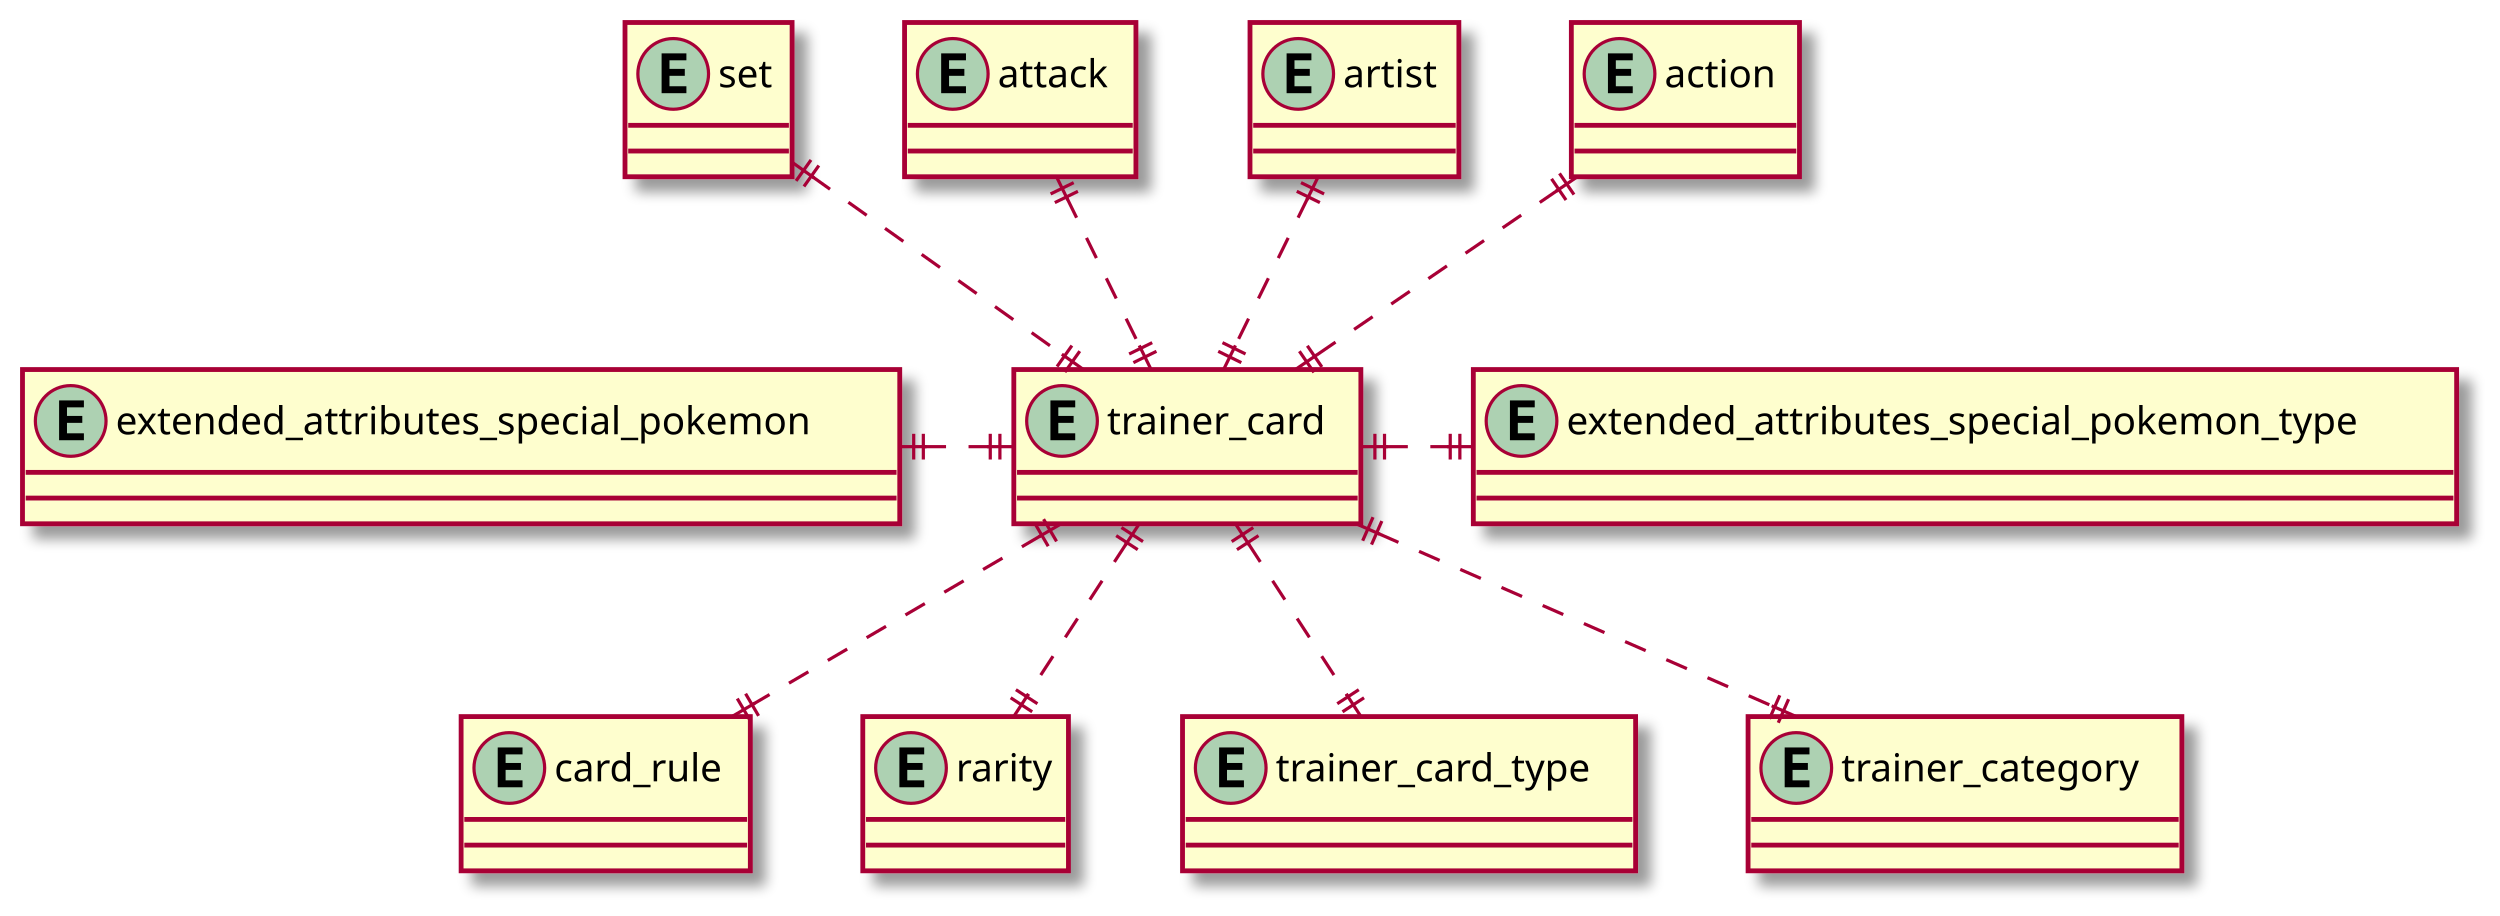
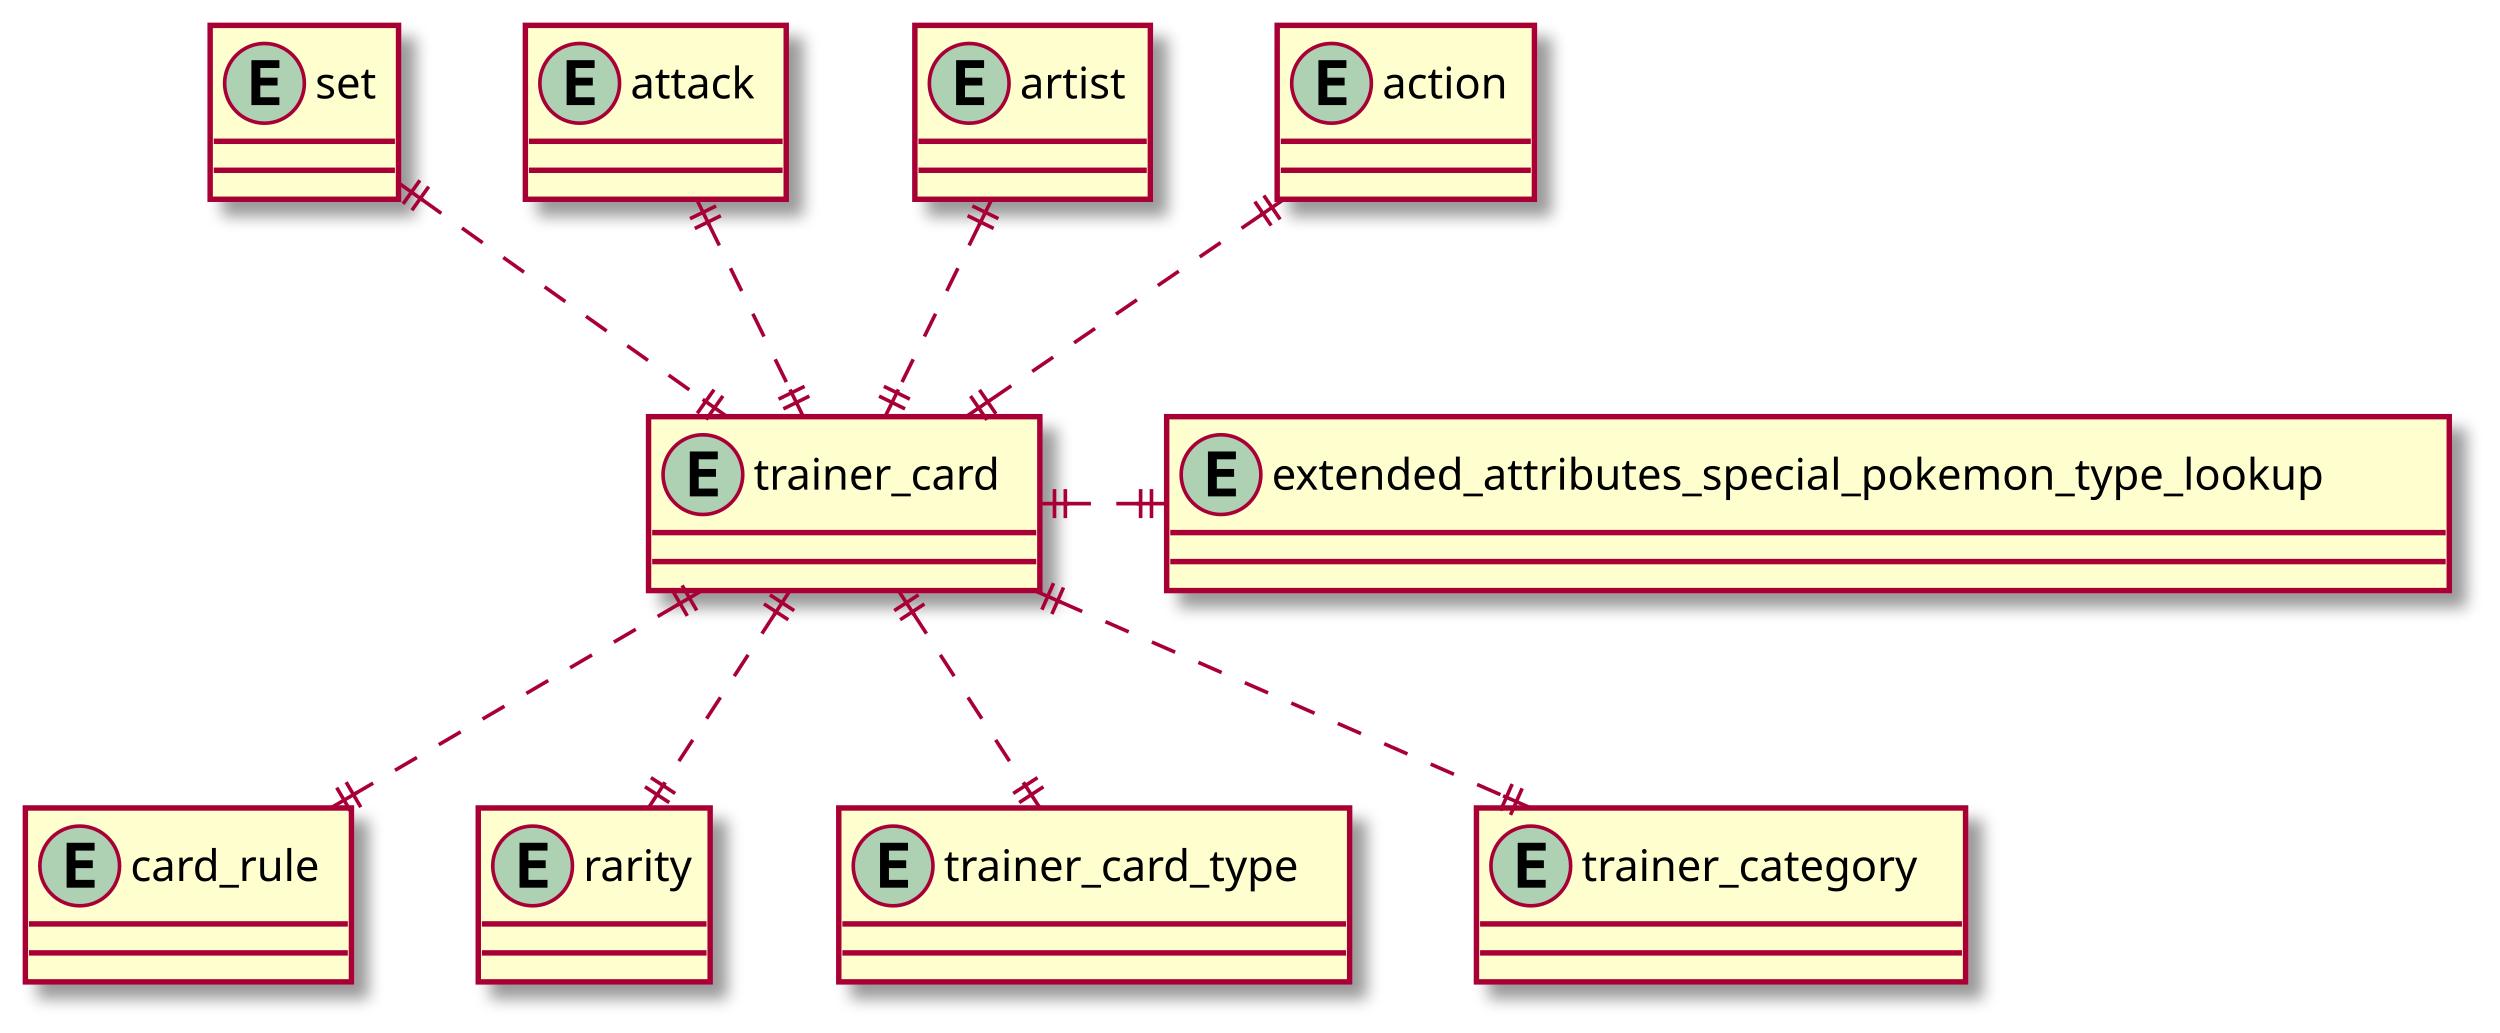
- <svg xmlns="http://www.w3.org/2000/svg" contentScriptType="application/ecmascript" contentStyleType="text/css" height="285px" preserveAspectRatio="none" style="width:778px;height:285px;" version="1.1" viewBox="0 0 778 285" width="778px" zoomAndPan="magnify">
+ <svg xmlns="http://www.w3.org/2000/svg" contentScriptType="application/ecmascript" contentStyleType="text/css" height="285px" preserveAspectRatio="none" style="width:690px;height:285px;" version="1.1" viewBox="0 0 690 285" width="690px" zoomAndPan="magnify">
  <defs>
-     <filter height="300%" id="f1kuq8gwch174v" width="300%" x="-1" y="-1">
+     <filter height="300%" id="ffklgqzf80xdf" width="300%" x="-1" y="-1">
      <feGaussianBlur result="blurOut" stdDeviation="2.0" />
      <feColorMatrix in="blurOut" result="blurOut2" type="matrix" values="0 0 0 0 0 0 0 0 0 0 0 0 0 0 0 0 0 0 .4 0" />
      <feOffset dx="4.0" dy="4.0" in="blurOut2" result="blurOut3" />
      <feBlend in="SourceGraphic" in2="blurOut3" mode="normal" />
    </filter>
  </defs>
  <g>
-     <rect codeLine="2" fill="#FEFECE" filter="url(#f1kuq8gwch174v)" height="48" id="action" style="stroke:#A80036;stroke-width:1.5;" width="71" x="489" y="7" />
-     <ellipse cx="504" cy="23" fill="#ADD1B2" rx="11" ry="11" style="stroke:#A80036;stroke-width:1.0;" />
-     <path d="M508.109,29 L500.391,29 L500.391,16.609 L508.109,16.609 L508.109,18.766 L502.844,18.766 L502.844,21.438 L507.609,21.438 L507.609,23.594 L502.844,23.594 L502.844,26.844 L508.109,26.844 L508.109,29 Z " fill="#000000" />
-     <text fill="#000000" font-family="sans-serif" font-size="12" lengthAdjust="spacingAndGlyphs" textLength="39" x="518" y="27.154">action</text>
-     <line style="stroke:#A80036;stroke-width:1.5;" x1="490" x2="559" y1="39" y2="39" />
-     <line style="stroke:#A80036;stroke-width:1.5;" x1="490" x2="559" y1="47" y2="47" />
-     <rect codeLine="3" fill="#FEFECE" filter="url(#f1kuq8gwch174v)" height="48" id="artist" style="stroke:#A80036;stroke-width:1.5;" width="65" x="389" y="7" />
-     <ellipse cx="404" cy="23" fill="#ADD1B2" rx="11" ry="11" style="stroke:#A80036;stroke-width:1.0;" />
-     <path d="M408.109,29 L400.391,29 L400.391,16.609 L408.109,16.609 L408.109,18.766 L402.844,18.766 L402.844,21.438 L407.609,21.438 L407.609,23.594 L402.844,23.594 L402.844,26.844 L408.109,26.844 L408.109,29 Z " fill="#000000" />
-     <text fill="#000000" font-family="sans-serif" font-size="12" lengthAdjust="spacingAndGlyphs" textLength="33" x="418" y="27.154">artist</text>
-     <line style="stroke:#A80036;stroke-width:1.5;" x1="390" x2="453" y1="39" y2="39" />
-     <line style="stroke:#A80036;stroke-width:1.5;" x1="390" x2="453" y1="47" y2="47" />
-     <rect codeLine="4" fill="#FEFECE" filter="url(#f1kuq8gwch174v)" height="48" id="attack" style="stroke:#A80036;stroke-width:1.5;" width="72" x="281.5" y="7" />
-     <ellipse cx="296.5" cy="23" fill="#ADD1B2" rx="11" ry="11" style="stroke:#A80036;stroke-width:1.0;" />
-     <path d="M300.609,29 L292.891,29 L292.891,16.609 L300.609,16.609 L300.609,18.766 L295.344,18.766 L295.344,21.438 L300.109,21.438 L300.109,23.594 L295.344,23.594 L295.344,26.844 L300.609,26.844 L300.609,29 Z " fill="#000000" />
-     <text fill="#000000" font-family="sans-serif" font-size="12" lengthAdjust="spacingAndGlyphs" textLength="40" x="310.5" y="27.154">attack</text>
-     <line style="stroke:#A80036;stroke-width:1.5;" x1="282.5" x2="352.5" y1="39" y2="39" />
-     <line style="stroke:#A80036;stroke-width:1.5;" x1="282.5" x2="352.5" y1="47" y2="47" />
-     <rect codeLine="5" fill="#FEFECE" filter="url(#f1kuq8gwch174v)" height="48" id="card_rule" style="stroke:#A80036;stroke-width:1.5;" width="90" x="143.5" y="223" />
-     <ellipse cx="158.5" cy="239" fill="#ADD1B2" rx="11" ry="11" style="stroke:#A80036;stroke-width:1.0;" />
-     <path d="M162.609,245 L154.891,245 L154.891,232.609 L162.609,232.609 L162.609,234.766 L157.344,234.766 L157.344,237.438 L162.109,237.438 L162.109,239.594 L157.344,239.594 L157.344,242.844 L162.609,242.844 L162.609,245 Z " fill="#000000" />
-     <text fill="#000000" font-family="sans-serif" font-size="12" lengthAdjust="spacingAndGlyphs" textLength="58" x="172.5" y="243.154">card_rule</text>
-     <line style="stroke:#A80036;stroke-width:1.5;" x1="144.5" x2="232.5" y1="255" y2="255" />
-     <line style="stroke:#A80036;stroke-width:1.5;" x1="144.5" x2="232.5" y1="263" y2="263" />
-     <rect codeLine="6" fill="#FEFECE" filter="url(#f1kuq8gwch174v)" height="48" id="extended_attributes_special_pokemon" style="stroke:#A80036;stroke-width:1.5;" width="273" x="7" y="115" />
-     <ellipse cx="22" cy="131" fill="#ADD1B2" rx="11" ry="11" style="stroke:#A80036;stroke-width:1.0;" />
-     <path d="M26.109,137 L18.391,137 L18.391,124.609 L26.109,124.609 L26.109,126.766 L20.844,126.766 L20.844,129.438 L25.609,129.438 L25.609,131.594 L20.844,131.594 L20.844,134.844 L26.109,134.844 L26.109,137 Z " fill="#000000" />
-     <text fill="#000000" font-family="sans-serif" font-size="12" lengthAdjust="spacingAndGlyphs" textLength="241" x="36" y="135.154">extended_attributes_special_pokemon</text>
-     <line style="stroke:#A80036;stroke-width:1.5;" x1="8" x2="279" y1="147" y2="147" />
-     <line style="stroke:#A80036;stroke-width:1.5;" x1="8" x2="279" y1="155" y2="155" />
-     <rect codeLine="7" fill="#FEFECE" filter="url(#f1kuq8gwch174v)" height="48" id="extended_attributes_special_pokemon_type" style="stroke:#A80036;stroke-width:1.5;" width="306" x="458.5" y="115" />
-     <ellipse cx="473.5" cy="131" fill="#ADD1B2" rx="11" ry="11" style="stroke:#A80036;stroke-width:1.0;" />
-     <path d="M477.609,137 L469.891,137 L469.891,124.609 L477.609,124.609 L477.609,126.766 L472.344,126.766 L472.344,129.438 L477.109,129.438 L477.109,131.594 L472.344,131.594 L472.344,134.844 L477.609,134.844 L477.609,137 Z " fill="#000000" />
-     <text fill="#000000" font-family="sans-serif" font-size="12" lengthAdjust="spacingAndGlyphs" textLength="274" x="487.5" y="135.154">extended_attributes_special_pokemon_type</text>
-     <line style="stroke:#A80036;stroke-width:1.5;" x1="459.5" x2="763.5" y1="147" y2="147" />
-     <line style="stroke:#A80036;stroke-width:1.5;" x1="459.5" x2="763.5" y1="155" y2="155" />
-     <rect codeLine="8" fill="#FEFECE" filter="url(#f1kuq8gwch174v)" height="48" id="rarity" style="stroke:#A80036;stroke-width:1.5;" width="64" x="268.5" y="223" />
-     <ellipse cx="283.5" cy="239" fill="#ADD1B2" rx="11" ry="11" style="stroke:#A80036;stroke-width:1.0;" />
-     <path d="M287.609,245 L279.891,245 L279.891,232.609 L287.609,232.609 L287.609,234.766 L282.344,234.766 L282.344,237.438 L287.109,237.438 L287.109,239.594 L282.344,239.594 L282.344,242.844 L287.609,242.844 L287.609,245 Z " fill="#000000" />
-     <text fill="#000000" font-family="sans-serif" font-size="12" lengthAdjust="spacingAndGlyphs" textLength="32" x="297.5" y="243.154">rarity</text>
-     <line style="stroke:#A80036;stroke-width:1.5;" x1="269.5" x2="331.5" y1="255" y2="255" />
-     <line style="stroke:#A80036;stroke-width:1.5;" x1="269.5" x2="331.5" y1="263" y2="263" />
-     <rect codeLine="9" fill="#FEFECE" filter="url(#f1kuq8gwch174v)" height="48" id="set" style="stroke:#A80036;stroke-width:1.5;" width="52" x="194.5" y="7" />
-     <ellipse cx="209.5" cy="23" fill="#ADD1B2" rx="11" ry="11" style="stroke:#A80036;stroke-width:1.0;" />
-     <path d="M213.609,29 L205.891,29 L205.891,16.609 L213.609,16.609 L213.609,18.766 L208.344,18.766 L208.344,21.438 L213.109,21.438 L213.109,23.594 L208.344,23.594 L208.344,26.844 L213.609,26.844 L213.609,29 Z " fill="#000000" />
-     <text fill="#000000" font-family="sans-serif" font-size="12" lengthAdjust="spacingAndGlyphs" textLength="20" x="223.5" y="27.154">set</text>
-     <line style="stroke:#A80036;stroke-width:1.5;" x1="195.5" x2="245.5" y1="39" y2="39" />
-     <line style="stroke:#A80036;stroke-width:1.5;" x1="195.5" x2="245.5" y1="47" y2="47" />
-     <rect codeLine="10" fill="#FEFECE" filter="url(#f1kuq8gwch174v)" height="48" id="trainer_card" style="stroke:#A80036;stroke-width:1.5;" width="108" x="315.5" y="115" />
-     <ellipse cx="330.5" cy="131" fill="#ADD1B2" rx="11" ry="11" style="stroke:#A80036;stroke-width:1.0;" />
-     <path d="M334.609,137 L326.891,137 L326.891,124.609 L334.609,124.609 L334.609,126.766 L329.344,126.766 L329.344,129.438 L334.109,129.438 L334.109,131.594 L329.344,131.594 L329.344,134.844 L334.609,134.844 L334.609,137 Z " fill="#000000" />
-     <text fill="#000000" font-family="sans-serif" font-size="12" lengthAdjust="spacingAndGlyphs" textLength="76" x="344.5" y="135.154">trainer_card</text>
-     <line style="stroke:#A80036;stroke-width:1.5;" x1="316.5" x2="422.5" y1="147" y2="147" />
-     <line style="stroke:#A80036;stroke-width:1.5;" x1="316.5" x2="422.5" y1="155" y2="155" />
-     <rect codeLine="11" fill="#FEFECE" filter="url(#f1kuq8gwch174v)" height="48" id="trainer_card_type" style="stroke:#A80036;stroke-width:1.5;" width="141" x="368" y="223" />
-     <ellipse cx="383" cy="239" fill="#ADD1B2" rx="11" ry="11" style="stroke:#A80036;stroke-width:1.0;" />
-     <path d="M387.109,245 L379.391,245 L379.391,232.609 L387.109,232.609 L387.109,234.766 L381.844,234.766 L381.844,237.438 L386.609,237.438 L386.609,239.594 L381.844,239.594 L381.844,242.844 L387.109,242.844 L387.109,245 Z " fill="#000000" />
-     <text fill="#000000" font-family="sans-serif" font-size="12" lengthAdjust="spacingAndGlyphs" textLength="109" x="397" y="243.154">trainer_card_type</text>
-     <line style="stroke:#A80036;stroke-width:1.5;" x1="369" x2="508" y1="255" y2="255" />
-     <line style="stroke:#A80036;stroke-width:1.5;" x1="369" x2="508" y1="263" y2="263" />
-     <rect codeLine="12" fill="#FEFECE" filter="url(#f1kuq8gwch174v)" height="48" id="trainer_category" style="stroke:#A80036;stroke-width:1.5;" width="135" x="544" y="223" />
-     <ellipse cx="559" cy="239" fill="#ADD1B2" rx="11" ry="11" style="stroke:#A80036;stroke-width:1.0;" />
-     <path d="M563.109,245 L555.391,245 L555.391,232.609 L563.109,232.609 L563.109,234.766 L557.844,234.766 L557.844,237.438 L562.609,237.438 L562.609,239.594 L557.844,239.594 L557.844,242.844 L563.109,242.844 L563.109,245 Z " fill="#000000" />
-     <text fill="#000000" font-family="sans-serif" font-size="12" lengthAdjust="spacingAndGlyphs" textLength="103" x="573" y="243.154">trainer_category</text>
-     <line style="stroke:#A80036;stroke-width:1.5;" x1="545" x2="678" y1="255" y2="255" />
-     <line style="stroke:#A80036;stroke-width:1.5;" x1="545" x2="678" y1="263" y2="263" />
-     <path codeLine="14" d="M484.95,59.05 C461.79,74.89 432.63,94.83 409.41,110.71 " fill="none" id="action-trainer_card" style="stroke:#A80036;stroke-width:1.0;stroke-dasharray:7.0,7.0;" />
-     <line style="stroke:#A80036;stroke-width:1.0;" x1="408.891" x2="404.367" y1="115.897" y2="109.299" />
-     <line style="stroke:#A80036;stroke-width:1.0;" x1="411.365" x2="406.841" y1="114.201" y2="107.603" />
-     <line style="stroke:#A80036;stroke-width:1.0;" x1="409.928" x2="403.33" y1="110.336" y2="114.86" />
-     <line style="stroke:#A80036;stroke-width:1.0;" x1="485.311" x2="489.824" y1="53.954" y2="60.559" />
-     <line style="stroke:#A80036;stroke-width:1.0;" x1="482.834" x2="487.346" y1="55.646" y2="62.252" />
-     <line style="stroke:#A80036;stroke-width:1.0;" x1="484.264" x2="490.87" y1="59.513" y2="55" />
-     <path codeLine="15" d="M407.05,61.46 C399.9,76.03 391.29,93.57 384.12,108.19 " fill="none" id="artist-trainer_card" style="stroke:#A80036;stroke-width:1.0;stroke-dasharray:7.0,7.0;" />
-     <line style="stroke:#A80036;stroke-width:1.0;" x1="386.293" x2="379.112" y1="112.852" y2="109.327" />
-     <line style="stroke:#A80036;stroke-width:1.0;" x1="387.615" x2="380.434" y1="110.159" y2="106.634" />
-     <line style="stroke:#A80036;stroke-width:1.0;" x1="384.465" x2="380.94" y1="107.499" y2="114.68" />
-     <line style="stroke:#A80036;stroke-width:1.0;" x1="404.87" x2="412.058" y1="56.838" y2="60.35" />
-     <line style="stroke:#A80036;stroke-width:1.0;" x1="403.553" x2="410.741" y1="59.533" y2="63.045" />
-     <line style="stroke:#A80036;stroke-width:1.0;" x1="406.708" x2="410.22" y1="62.188" y2="55" />
-     <path codeLine="16" d="M331.95,61.46 C339.1,76.03 347.71,93.57 354.88,108.19 " fill="none" id="attack-trainer_card" style="stroke:#A80036;stroke-width:1.0;stroke-dasharray:7.0,7.0;" />
-     <line style="stroke:#A80036;stroke-width:1.0;" x1="359.888" x2="352.707" y1="109.327" y2="112.852" />
-     <line style="stroke:#A80036;stroke-width:1.0;" x1="358.566" x2="351.385" y1="106.634" y2="110.159" />
-     <line style="stroke:#A80036;stroke-width:1.0;" x1="354.535" x2="358.06" y1="107.499" y2="114.68" />
-     <line style="stroke:#A80036;stroke-width:1.0;" x1="326.942" x2="334.13" y1="60.35" y2="56.838" />
-     <line style="stroke:#A80036;stroke-width:1.0;" x1="328.259" x2="335.447" y1="63.045" y2="59.533" />
-     <line style="stroke:#A80036;stroke-width:1.0;" x1="332.292" x2="328.78" y1="62.188" y2="55" />
-     <path codeLine="17" d="M287.41,139 C294.2,139 301,139 307.79,139 " fill="none" id="extended_attributes_special_pokemon-trainer_card" style="stroke:#A80036;stroke-width:1.0;stroke-dasharray:7.0,7.0;" />
-     <line style="stroke:#A80036;stroke-width:1.0;" x1="311.17" x2="311.17" y1="135" y2="143" />
-     <line style="stroke:#A80036;stroke-width:1.0;" x1="308.17" x2="308.17" y1="135" y2="143" />
-     <line style="stroke:#A80036;stroke-width:1.0;" x1="307.17" x2="315.17" y1="139" y2="139" />
-     <line style="stroke:#A80036;stroke-width:1.0;" x1="284.34" x2="284.34" y1="143" y2="135" />
-     <line style="stroke:#A80036;stroke-width:1.0;" x1="287.34" x2="287.34" y1="143" y2="135" />
-     <line style="stroke:#A80036;stroke-width:1.0;" x1="288.34" x2="280.34" y1="139" y2="139" />
-     <path codeLine="18" d="M431.12,139 C437.78,139 444.43,139 451.09,139 " fill="none" id="trainer_card-extended_attributes_special_pokemon_type" style="stroke:#A80036;stroke-width:1.0;stroke-dasharray:7.0,7.0;" />
-     <line style="stroke:#A80036;stroke-width:1.0;" x1="454.31" x2="454.31" y1="135" y2="143" />
-     <line style="stroke:#A80036;stroke-width:1.0;" x1="451.31" x2="451.31" y1="135" y2="143" />
-     <line style="stroke:#A80036;stroke-width:1.0;" x1="450.31" x2="458.31" y1="139" y2="139" />
-     <line style="stroke:#A80036;stroke-width:1.0;" x1="427.86" x2="427.86" y1="143" y2="135" />
-     <line style="stroke:#A80036;stroke-width:1.0;" x1="430.86" x2="430.86" y1="143" y2="135" />
-     <line style="stroke:#A80036;stroke-width:1.0;" x1="431.86" x2="423.86" y1="139" y2="139" />
-     <path codeLine="19" d="M350.61,169.01 C341,183.78 329.34,201.7 319.68,216.53 " fill="none" id="trainer_card-rarity" style="stroke:#A80036;stroke-width:1.0;stroke-dasharray:7.0,7.0;" />
-     <line style="stroke:#A80036;stroke-width:1.0;" x1="321.215" x2="314.511" y1="221.511" y2="217.145" />
-     <line style="stroke:#A80036;stroke-width:1.0;" x1="322.852" x2="316.148" y1="218.997" y2="214.631" />
-     <line style="stroke:#A80036;stroke-width:1.0;" x1="320.046" x2="315.68" y1="215.976" y2="222.68" />
-     <line style="stroke:#A80036;stroke-width:1.0;" x1="348.995" x2="355.699" y1="164.169" y2="168.535" />
-     <line style="stroke:#A80036;stroke-width:1.0;" x1="347.358" x2="354.062" y1="166.683" y2="171.049" />
-     <line style="stroke:#A80036;stroke-width:1.0;" x1="350.164" x2="354.53" y1="169.704" y2="163" />
-     <path codeLine="20" d="M252.6,54.83 C275.67,71.25 306.88,93.45 331.25,110.79 " fill="none" id="set-trainer_card" style="stroke:#A80036;stroke-width:1.0;stroke-dasharray:7.0,7.0;" />
-     <line style="stroke:#A80036;stroke-width:1.0;" x1="336.024" x2="331.393" y1="109.283" y2="115.806" />
-     <line style="stroke:#A80036;stroke-width:1.0;" x1="333.578" x2="328.947" y1="107.546" y2="114.069" />
-     <line style="stroke:#A80036;stroke-width:1.0;" x1="330.447" x2="336.97" y1="110.229" y2="114.86" />
-     <line style="stroke:#A80036;stroke-width:1.0;" x1="247.739" x2="252.378" y1="56.288" y2="49.771" />
-     <line style="stroke:#A80036;stroke-width:1.0;" x1="250.183" x2="254.822" y1="58.028" y2="51.51" />
-     <line style="stroke:#A80036;stroke-width:1.0;" x1="253.318" x2="246.8" y1="55.349" y2="50.71" />
-     <path codeLine="21" d="M388.39,169.01 C398,183.78 409.66,201.7 419.32,216.53 " fill="none" id="trainer_card-trainer_card_type" style="stroke:#A80036;stroke-width:1.0;stroke-dasharray:7.0,7.0;" />
-     <line style="stroke:#A80036;stroke-width:1.0;" x1="424.489" x2="417.785" y1="217.145" y2="221.511" />
-     <line style="stroke:#A80036;stroke-width:1.0;" x1="422.852" x2="416.148" y1="214.631" y2="218.997" />
-     <line style="stroke:#A80036;stroke-width:1.0;" x1="418.954" x2="423.32" y1="215.976" y2="222.68" />
-     <line style="stroke:#A80036;stroke-width:1.0;" x1="383.301" x2="390.005" y1="168.535" y2="164.169" />
-     <line style="stroke:#A80036;stroke-width:1.0;" x1="384.938" x2="391.642" y1="171.049" y2="166.683" />
-     <line style="stroke:#A80036;stroke-width:1.0;" x1="388.836" x2="384.47" y1="169.704" y2="163" />
-     <path codeLine="22" d="M428.78,165.97 C466.18,182.35 514.33,203.44 551.81,219.85 " fill="none" id="trainer_card-trainer_category" style="stroke:#A80036;stroke-width:1.0;stroke-dasharray:7.0,7.0;" />
-     <line style="stroke:#A80036;stroke-width:1.0;" x1="556.614" x2="553.4" y1="217.59" y2="224.916" />
-     <line style="stroke:#A80036;stroke-width:1.0;" x1="553.867" x2="550.653" y1="216.385" y2="223.71" />
-     <line style="stroke:#A80036;stroke-width:1.0;" x1="551.344" x2="558.67" y1="219.646" y2="222.86" />
-     <line style="stroke:#A80036;stroke-width:1.0;" x1="424.066" x2="427.28" y1="168.27" y2="160.944" />
-     <line style="stroke:#A80036;stroke-width:1.0;" x1="426.813" x2="430.027" y1="169.475" y2="162.149" />
-     <line style="stroke:#A80036;stroke-width:1.0;" x1="429.336" x2="422.01" y1="166.214" y2="163" />
-     <path codeLine="23" d="M324.05,166.61 C296.57,182.71 261.64,203.17 234.12,219.28 " fill="none" id="trainer_card-card_rule" style="stroke:#A80036;stroke-width:1.0;stroke-dasharray:7.0,7.0;" />
-     <line style="stroke:#A80036;stroke-width:1.0;" x1="233.484" x2="229.438" y1="224.288" y2="217.386" />
-     <line style="stroke:#A80036;stroke-width:1.0;" x1="236.072" x2="232.026" y1="222.77" y2="215.869" />
-     <line style="stroke:#A80036;stroke-width:1.0;" x1="234.911" x2="228.01" y1="218.814" y2="222.86" />
-     <line style="stroke:#A80036;stroke-width:1.0;" x1="324.759" x2="328.793" y1="161.563" y2="168.471" />
-     <line style="stroke:#A80036;stroke-width:1.0;" x1="322.168" x2="326.202" y1="163.076" y2="169.984" />
-     <line style="stroke:#A80036;stroke-width:1.0;" x1="323.322" x2="330.23" y1="167.034" y2="163" />
+     <rect codeLine="2" fill="#FEFECE" filter="url(#ffklgqzf80xdf)" height="48" id="action" style="stroke:#A80036;stroke-width:1.5;" width="71" x="352.5" y="7" />
+     <ellipse cx="367.5" cy="23" fill="#ADD1B2" rx="11" ry="11" style="stroke:#A80036;stroke-width:1.0;" />
+     <path d="M371.609,29 L363.891,29 L363.891,16.609 L371.609,16.609 L371.609,18.766 L366.344,18.766 L366.344,21.438 L371.109,21.438 L371.109,23.594 L366.344,23.594 L366.344,26.844 L371.609,26.844 L371.609,29 Z " fill="#000000" />
+     <text fill="#000000" font-family="sans-serif" font-size="12" lengthAdjust="spacingAndGlyphs" textLength="39" x="381.5" y="27.154">action</text>
+     <line style="stroke:#A80036;stroke-width:1.5;" x1="353.5" x2="422.5" y1="39" y2="39" />
+     <line style="stroke:#A80036;stroke-width:1.5;" x1="353.5" x2="422.5" y1="47" y2="47" />
+     <rect codeLine="3" fill="#FEFECE" filter="url(#ffklgqzf80xdf)" height="48" id="artist" style="stroke:#A80036;stroke-width:1.5;" width="65" x="252.5" y="7" />
+     <ellipse cx="267.5" cy="23" fill="#ADD1B2" rx="11" ry="11" style="stroke:#A80036;stroke-width:1.0;" />
+     <path d="M271.609,29 L263.891,29 L263.891,16.609 L271.609,16.609 L271.609,18.766 L266.344,18.766 L266.344,21.438 L271.109,21.438 L271.109,23.594 L266.344,23.594 L266.344,26.844 L271.609,26.844 L271.609,29 Z " fill="#000000" />
+     <text fill="#000000" font-family="sans-serif" font-size="12" lengthAdjust="spacingAndGlyphs" textLength="33" x="281.5" y="27.154">artist</text>
+     <line style="stroke:#A80036;stroke-width:1.5;" x1="253.5" x2="316.5" y1="39" y2="39" />
+     <line style="stroke:#A80036;stroke-width:1.5;" x1="253.5" x2="316.5" y1="47" y2="47" />
+     <rect codeLine="4" fill="#FEFECE" filter="url(#ffklgqzf80xdf)" height="48" id="attack" style="stroke:#A80036;stroke-width:1.5;" width="72" x="145" y="7" />
+     <ellipse cx="160" cy="23" fill="#ADD1B2" rx="11" ry="11" style="stroke:#A80036;stroke-width:1.0;" />
+     <path d="M164.109,29 L156.391,29 L156.391,16.609 L164.109,16.609 L164.109,18.766 L158.844,18.766 L158.844,21.438 L163.609,21.438 L163.609,23.594 L158.844,23.594 L158.844,26.844 L164.109,26.844 L164.109,29 Z " fill="#000000" />
+     <text fill="#000000" font-family="sans-serif" font-size="12" lengthAdjust="spacingAndGlyphs" textLength="40" x="174" y="27.154">attack</text>
+     <line style="stroke:#A80036;stroke-width:1.5;" x1="146" x2="216" y1="39" y2="39" />
+     <line style="stroke:#A80036;stroke-width:1.5;" x1="146" x2="216" y1="47" y2="47" />
+     <rect codeLine="5" fill="#FEFECE" filter="url(#ffklgqzf80xdf)" height="48" id="card_rule" style="stroke:#A80036;stroke-width:1.5;" width="90" x="7" y="223" />
+     <ellipse cx="22" cy="239" fill="#ADD1B2" rx="11" ry="11" style="stroke:#A80036;stroke-width:1.0;" />
+     <path d="M26.109,245 L18.391,245 L18.391,232.609 L26.109,232.609 L26.109,234.766 L20.844,234.766 L20.844,237.438 L25.609,237.438 L25.609,239.594 L20.844,239.594 L20.844,242.844 L26.109,242.844 L26.109,245 Z " fill="#000000" />
+     <text fill="#000000" font-family="sans-serif" font-size="12" lengthAdjust="spacingAndGlyphs" textLength="58" x="36" y="243.154">card_rule</text>
+     <line style="stroke:#A80036;stroke-width:1.5;" x1="8" x2="96" y1="255" y2="255" />
+     <line style="stroke:#A80036;stroke-width:1.5;" x1="8" x2="96" y1="263" y2="263" />
+     <rect codeLine="6" fill="#FEFECE" filter="url(#ffklgqzf80xdf)" height="48" id="extended_attributes_special_pokemon_type_lookup" style="stroke:#A80036;stroke-width:1.5;" width="354" x="322" y="115" />
+     <ellipse cx="337" cy="131" fill="#ADD1B2" rx="11" ry="11" style="stroke:#A80036;stroke-width:1.0;" />
+     <path d="M341.109,137 L333.391,137 L333.391,124.609 L341.109,124.609 L341.109,126.766 L335.844,126.766 L335.844,129.438 L340.609,129.438 L340.609,131.594 L335.844,131.594 L335.844,134.844 L341.109,134.844 L341.109,137 Z " fill="#000000" />
+     <text fill="#000000" font-family="sans-serif" font-size="12" lengthAdjust="spacingAndGlyphs" textLength="322" x="351" y="135.154">extended_attributes_special_pokemon_type_lookup</text>
+     <line style="stroke:#A80036;stroke-width:1.5;" x1="323" x2="675" y1="147" y2="147" />
+     <line style="stroke:#A80036;stroke-width:1.5;" x1="323" x2="675" y1="155" y2="155" />
+     <rect codeLine="7" fill="#FEFECE" filter="url(#ffklgqzf80xdf)" height="48" id="rarity" style="stroke:#A80036;stroke-width:1.5;" width="64" x="132" y="223" />
+     <ellipse cx="147" cy="239" fill="#ADD1B2" rx="11" ry="11" style="stroke:#A80036;stroke-width:1.0;" />
+     <path d="M151.109,245 L143.391,245 L143.391,232.609 L151.109,232.609 L151.109,234.766 L145.844,234.766 L145.844,237.438 L150.609,237.438 L150.609,239.594 L145.844,239.594 L145.844,242.844 L151.109,242.844 L151.109,245 Z " fill="#000000" />
+     <text fill="#000000" font-family="sans-serif" font-size="12" lengthAdjust="spacingAndGlyphs" textLength="32" x="161" y="243.154">rarity</text>
+     <line style="stroke:#A80036;stroke-width:1.5;" x1="133" x2="195" y1="255" y2="255" />
+     <line style="stroke:#A80036;stroke-width:1.5;" x1="133" x2="195" y1="263" y2="263" />
+     <rect codeLine="8" fill="#FEFECE" filter="url(#ffklgqzf80xdf)" height="48" id="set" style="stroke:#A80036;stroke-width:1.5;" width="52" x="58" y="7" />
+     <ellipse cx="73" cy="23" fill="#ADD1B2" rx="11" ry="11" style="stroke:#A80036;stroke-width:1.0;" />
+     <path d="M77.109,29 L69.391,29 L69.391,16.609 L77.109,16.609 L77.109,18.766 L71.844,18.766 L71.844,21.438 L76.609,21.438 L76.609,23.594 L71.844,23.594 L71.844,26.844 L77.109,26.844 L77.109,29 Z " fill="#000000" />
+     <text fill="#000000" font-family="sans-serif" font-size="12" lengthAdjust="spacingAndGlyphs" textLength="20" x="87" y="27.154">set</text>
+     <line style="stroke:#A80036;stroke-width:1.5;" x1="59" x2="109" y1="39" y2="39" />
+     <line style="stroke:#A80036;stroke-width:1.5;" x1="59" x2="109" y1="47" y2="47" />
+     <rect codeLine="9" fill="#FEFECE" filter="url(#ffklgqzf80xdf)" height="48" id="trainer_card" style="stroke:#A80036;stroke-width:1.5;" width="108" x="179" y="115" />
+     <ellipse cx="194" cy="131" fill="#ADD1B2" rx="11" ry="11" style="stroke:#A80036;stroke-width:1.0;" />
+     <path d="M198.109,137 L190.391,137 L190.391,124.609 L198.109,124.609 L198.109,126.766 L192.844,126.766 L192.844,129.438 L197.609,129.438 L197.609,131.594 L192.844,131.594 L192.844,134.844 L198.109,134.844 L198.109,137 Z " fill="#000000" />
+     <text fill="#000000" font-family="sans-serif" font-size="12" lengthAdjust="spacingAndGlyphs" textLength="76" x="208" y="135.154">trainer_card</text>
+     <line style="stroke:#A80036;stroke-width:1.5;" x1="180" x2="286" y1="147" y2="147" />
+     <line style="stroke:#A80036;stroke-width:1.5;" x1="180" x2="286" y1="155" y2="155" />
+     <rect codeLine="10" fill="#FEFECE" filter="url(#ffklgqzf80xdf)" height="48" id="trainer_card_type" style="stroke:#A80036;stroke-width:1.5;" width="141" x="231.5" y="223" />
+     <ellipse cx="246.5" cy="239" fill="#ADD1B2" rx="11" ry="11" style="stroke:#A80036;stroke-width:1.0;" />
+     <path d="M250.609,245 L242.891,245 L242.891,232.609 L250.609,232.609 L250.609,234.766 L245.344,234.766 L245.344,237.438 L250.109,237.438 L250.109,239.594 L245.344,239.594 L245.344,242.844 L250.609,242.844 L250.609,245 Z " fill="#000000" />
+     <text fill="#000000" font-family="sans-serif" font-size="12" lengthAdjust="spacingAndGlyphs" textLength="109" x="260.5" y="243.154">trainer_card_type</text>
+     <line style="stroke:#A80036;stroke-width:1.5;" x1="232.5" x2="371.5" y1="255" y2="255" />
+     <line style="stroke:#A80036;stroke-width:1.5;" x1="232.5" x2="371.5" y1="263" y2="263" />
+     <rect codeLine="11" fill="#FEFECE" filter="url(#ffklgqzf80xdf)" height="48" id="trainer_category" style="stroke:#A80036;stroke-width:1.5;" width="135" x="407.5" y="223" />
+     <ellipse cx="422.5" cy="239" fill="#ADD1B2" rx="11" ry="11" style="stroke:#A80036;stroke-width:1.0;" />
+     <path d="M426.609,245 L418.891,245 L418.891,232.609 L426.609,232.609 L426.609,234.766 L421.344,234.766 L421.344,237.438 L426.109,237.438 L426.109,239.594 L421.344,239.594 L421.344,242.844 L426.609,242.844 L426.609,245 Z " fill="#000000" />
+     <text fill="#000000" font-family="sans-serif" font-size="12" lengthAdjust="spacingAndGlyphs" textLength="103" x="436.5" y="243.154">trainer_category</text>
+     <line style="stroke:#A80036;stroke-width:1.5;" x1="408.5" x2="541.5" y1="255" y2="255" />
+     <line style="stroke:#A80036;stroke-width:1.5;" x1="408.5" x2="541.5" y1="263" y2="263" />
+     <path codeLine="13" d="M348.45,59.05 C325.29,74.89 296.13,94.83 272.91,110.71 " fill="none" id="action-trainer_card" style="stroke:#A80036;stroke-width:1.0;stroke-dasharray:7.0,7.0;" />
+     <line style="stroke:#A80036;stroke-width:1.0;" x1="272.391" x2="267.867" y1="115.897" y2="109.299" />
+     <line style="stroke:#A80036;stroke-width:1.0;" x1="274.865" x2="270.341" y1="114.201" y2="107.603" />
+     <line style="stroke:#A80036;stroke-width:1.0;" x1="273.428" x2="266.83" y1="110.336" y2="114.86" />
+     <line style="stroke:#A80036;stroke-width:1.0;" x1="348.811" x2="353.324" y1="53.954" y2="60.559" />
+     <line style="stroke:#A80036;stroke-width:1.0;" x1="346.334" x2="350.846" y1="55.646" y2="62.252" />
+     <line style="stroke:#A80036;stroke-width:1.0;" x1="347.764" x2="354.37" y1="59.513" y2="55" />
+     <path codeLine="14" d="M270.55,61.46 C263.4,76.03 254.79,93.57 247.62,108.19 " fill="none" id="artist-trainer_card" style="stroke:#A80036;stroke-width:1.0;stroke-dasharray:7.0,7.0;" />
+     <line style="stroke:#A80036;stroke-width:1.0;" x1="249.793" x2="242.612" y1="112.852" y2="109.327" />
+     <line style="stroke:#A80036;stroke-width:1.0;" x1="251.115" x2="243.934" y1="110.159" y2="106.634" />
+     <line style="stroke:#A80036;stroke-width:1.0;" x1="247.965" x2="244.44" y1="107.499" y2="114.68" />
+     <line style="stroke:#A80036;stroke-width:1.0;" x1="268.37" x2="275.558" y1="56.838" y2="60.35" />
+     <line style="stroke:#A80036;stroke-width:1.0;" x1="267.053" x2="274.241" y1="59.533" y2="63.045" />
+     <line style="stroke:#A80036;stroke-width:1.0;" x1="270.208" x2="273.72" y1="62.188" y2="55" />
+     <path codeLine="15" d="M195.45,61.46 C202.6,76.03 211.21,93.57 218.38,108.19 " fill="none" id="attack-trainer_card" style="stroke:#A80036;stroke-width:1.0;stroke-dasharray:7.0,7.0;" />
+     <line style="stroke:#A80036;stroke-width:1.0;" x1="223.388" x2="216.207" y1="109.327" y2="112.852" />
+     <line style="stroke:#A80036;stroke-width:1.0;" x1="222.066" x2="214.885" y1="106.634" y2="110.159" />
+     <line style="stroke:#A80036;stroke-width:1.0;" x1="218.035" x2="221.56" y1="107.499" y2="114.68" />
+     <line style="stroke:#A80036;stroke-width:1.0;" x1="190.442" x2="197.63" y1="60.35" y2="56.838" />
+     <line style="stroke:#A80036;stroke-width:1.0;" x1="191.759" x2="198.947" y1="63.045" y2="59.533" />
+     <line style="stroke:#A80036;stroke-width:1.0;" x1="195.792" x2="192.28" y1="62.188" y2="55" />
+     <path codeLine="16" d="M294.1,139 C300.88,139 307.66,139 314.45,139 " fill="none" id="trainer_card-extended_attributes_special_pokemon_type_lookup" style="stroke:#A80036;stroke-width:1.0;stroke-dasharray:7.0,7.0;" />
+     <line style="stroke:#A80036;stroke-width:1.0;" x1="317.81" x2="317.81" y1="135" y2="143" />
+     <line style="stroke:#A80036;stroke-width:1.0;" x1="314.81" x2="314.81" y1="135" y2="143" />
+     <line style="stroke:#A80036;stroke-width:1.0;" x1="313.81" x2="321.81" y1="139" y2="139" />
+     <line style="stroke:#A80036;stroke-width:1.0;" x1="291.03" x2="291.03" y1="143" y2="135" />
+     <line style="stroke:#A80036;stroke-width:1.0;" x1="294.03" x2="294.03" y1="143" y2="135" />
+     <line style="stroke:#A80036;stroke-width:1.0;" x1="295.03" x2="287.03" y1="139" y2="139" />
+     <path codeLine="17" d="M214.11,169.01 C204.5,183.78 192.84,201.7 183.18,216.53 " fill="none" id="trainer_card-rarity" style="stroke:#A80036;stroke-width:1.0;stroke-dasharray:7.0,7.0;" />
+     <line style="stroke:#A80036;stroke-width:1.0;" x1="184.715" x2="178.011" y1="221.511" y2="217.145" />
+     <line style="stroke:#A80036;stroke-width:1.0;" x1="186.352" x2="179.648" y1="218.997" y2="214.631" />
+     <line style="stroke:#A80036;stroke-width:1.0;" x1="183.546" x2="179.18" y1="215.976" y2="222.68" />
+     <line style="stroke:#A80036;stroke-width:1.0;" x1="212.495" x2="219.199" y1="164.169" y2="168.535" />
+     <line style="stroke:#A80036;stroke-width:1.0;" x1="210.858" x2="217.562" y1="166.683" y2="171.049" />
+     <line style="stroke:#A80036;stroke-width:1.0;" x1="213.664" x2="218.03" y1="169.704" y2="163" />
+     <path codeLine="18" d="M116.1,54.83 C139.17,71.25 170.38,93.45 194.75,110.79 " fill="none" id="set-trainer_card" style="stroke:#A80036;stroke-width:1.0;stroke-dasharray:7.0,7.0;" />
+     <line style="stroke:#A80036;stroke-width:1.0;" x1="199.524" x2="194.893" y1="109.283" y2="115.806" />
+     <line style="stroke:#A80036;stroke-width:1.0;" x1="197.078" x2="192.447" y1="107.546" y2="114.069" />
+     <line style="stroke:#A80036;stroke-width:1.0;" x1="193.947" x2="200.47" y1="110.229" y2="114.86" />
+     <line style="stroke:#A80036;stroke-width:1.0;" x1="111.239" x2="115.878" y1="56.288" y2="49.771" />
+     <line style="stroke:#A80036;stroke-width:1.0;" x1="113.683" x2="118.322" y1="58.028" y2="51.51" />
+     <line style="stroke:#A80036;stroke-width:1.0;" x1="116.818" x2="110.3" y1="55.349" y2="50.71" />
+     <path codeLine="19" d="M251.89,169.01 C261.5,183.78 273.16,201.7 282.82,216.53 " fill="none" id="trainer_card-trainer_card_type" style="stroke:#A80036;stroke-width:1.0;stroke-dasharray:7.0,7.0;" />
+     <line style="stroke:#A80036;stroke-width:1.0;" x1="287.989" x2="281.285" y1="217.145" y2="221.511" />
+     <line style="stroke:#A80036;stroke-width:1.0;" x1="286.352" x2="279.648" y1="214.631" y2="218.997" />
+     <line style="stroke:#A80036;stroke-width:1.0;" x1="282.454" x2="286.82" y1="215.976" y2="222.68" />
+     <line style="stroke:#A80036;stroke-width:1.0;" x1="246.801" x2="253.505" y1="168.535" y2="164.169" />
+     <line style="stroke:#A80036;stroke-width:1.0;" x1="248.438" x2="255.142" y1="171.049" y2="166.683" />
+     <line style="stroke:#A80036;stroke-width:1.0;" x1="252.336" x2="247.97" y1="169.704" y2="163" />
+     <path codeLine="20" d="M292.28,165.97 C329.68,182.35 377.83,203.44 415.31,219.85 " fill="none" id="trainer_card-trainer_category" style="stroke:#A80036;stroke-width:1.0;stroke-dasharray:7.0,7.0;" />
+     <line style="stroke:#A80036;stroke-width:1.0;" x1="420.114" x2="416.9" y1="217.59" y2="224.916" />
+     <line style="stroke:#A80036;stroke-width:1.0;" x1="417.367" x2="414.153" y1="216.385" y2="223.71" />
+     <line style="stroke:#A80036;stroke-width:1.0;" x1="414.844" x2="422.17" y1="219.646" y2="222.86" />
+     <line style="stroke:#A80036;stroke-width:1.0;" x1="287.566" x2="290.78" y1="168.27" y2="160.944" />
+     <line style="stroke:#A80036;stroke-width:1.0;" x1="290.313" x2="293.527" y1="169.475" y2="162.149" />
+     <line style="stroke:#A80036;stroke-width:1.0;" x1="292.836" x2="285.51" y1="166.214" y2="163" />
+     <path codeLine="21" d="M187.55,166.61 C160.07,182.71 125.14,203.17 97.62,219.28 " fill="none" id="trainer_card-card_rule" style="stroke:#A80036;stroke-width:1.0;stroke-dasharray:7.0,7.0;" />
+     <line style="stroke:#A80036;stroke-width:1.0;" x1="96.984" x2="92.938" y1="224.288" y2="217.386" />
+     <line style="stroke:#A80036;stroke-width:1.0;" x1="99.572" x2="95.526" y1="222.77" y2="215.869" />
+     <line style="stroke:#A80036;stroke-width:1.0;" x1="98.411" x2="91.51" y1="218.814" y2="222.86" />
+     <line style="stroke:#A80036;stroke-width:1.0;" x1="188.259" x2="192.293" y1="161.563" y2="168.471" />
+     <line style="stroke:#A80036;stroke-width:1.0;" x1="185.668" x2="189.702" y1="163.076" y2="169.984" />
+     <line style="stroke:#A80036;stroke-width:1.0;" x1="186.821" x2="193.73" y1="167.034" y2="163" />
  </g>
</svg>
